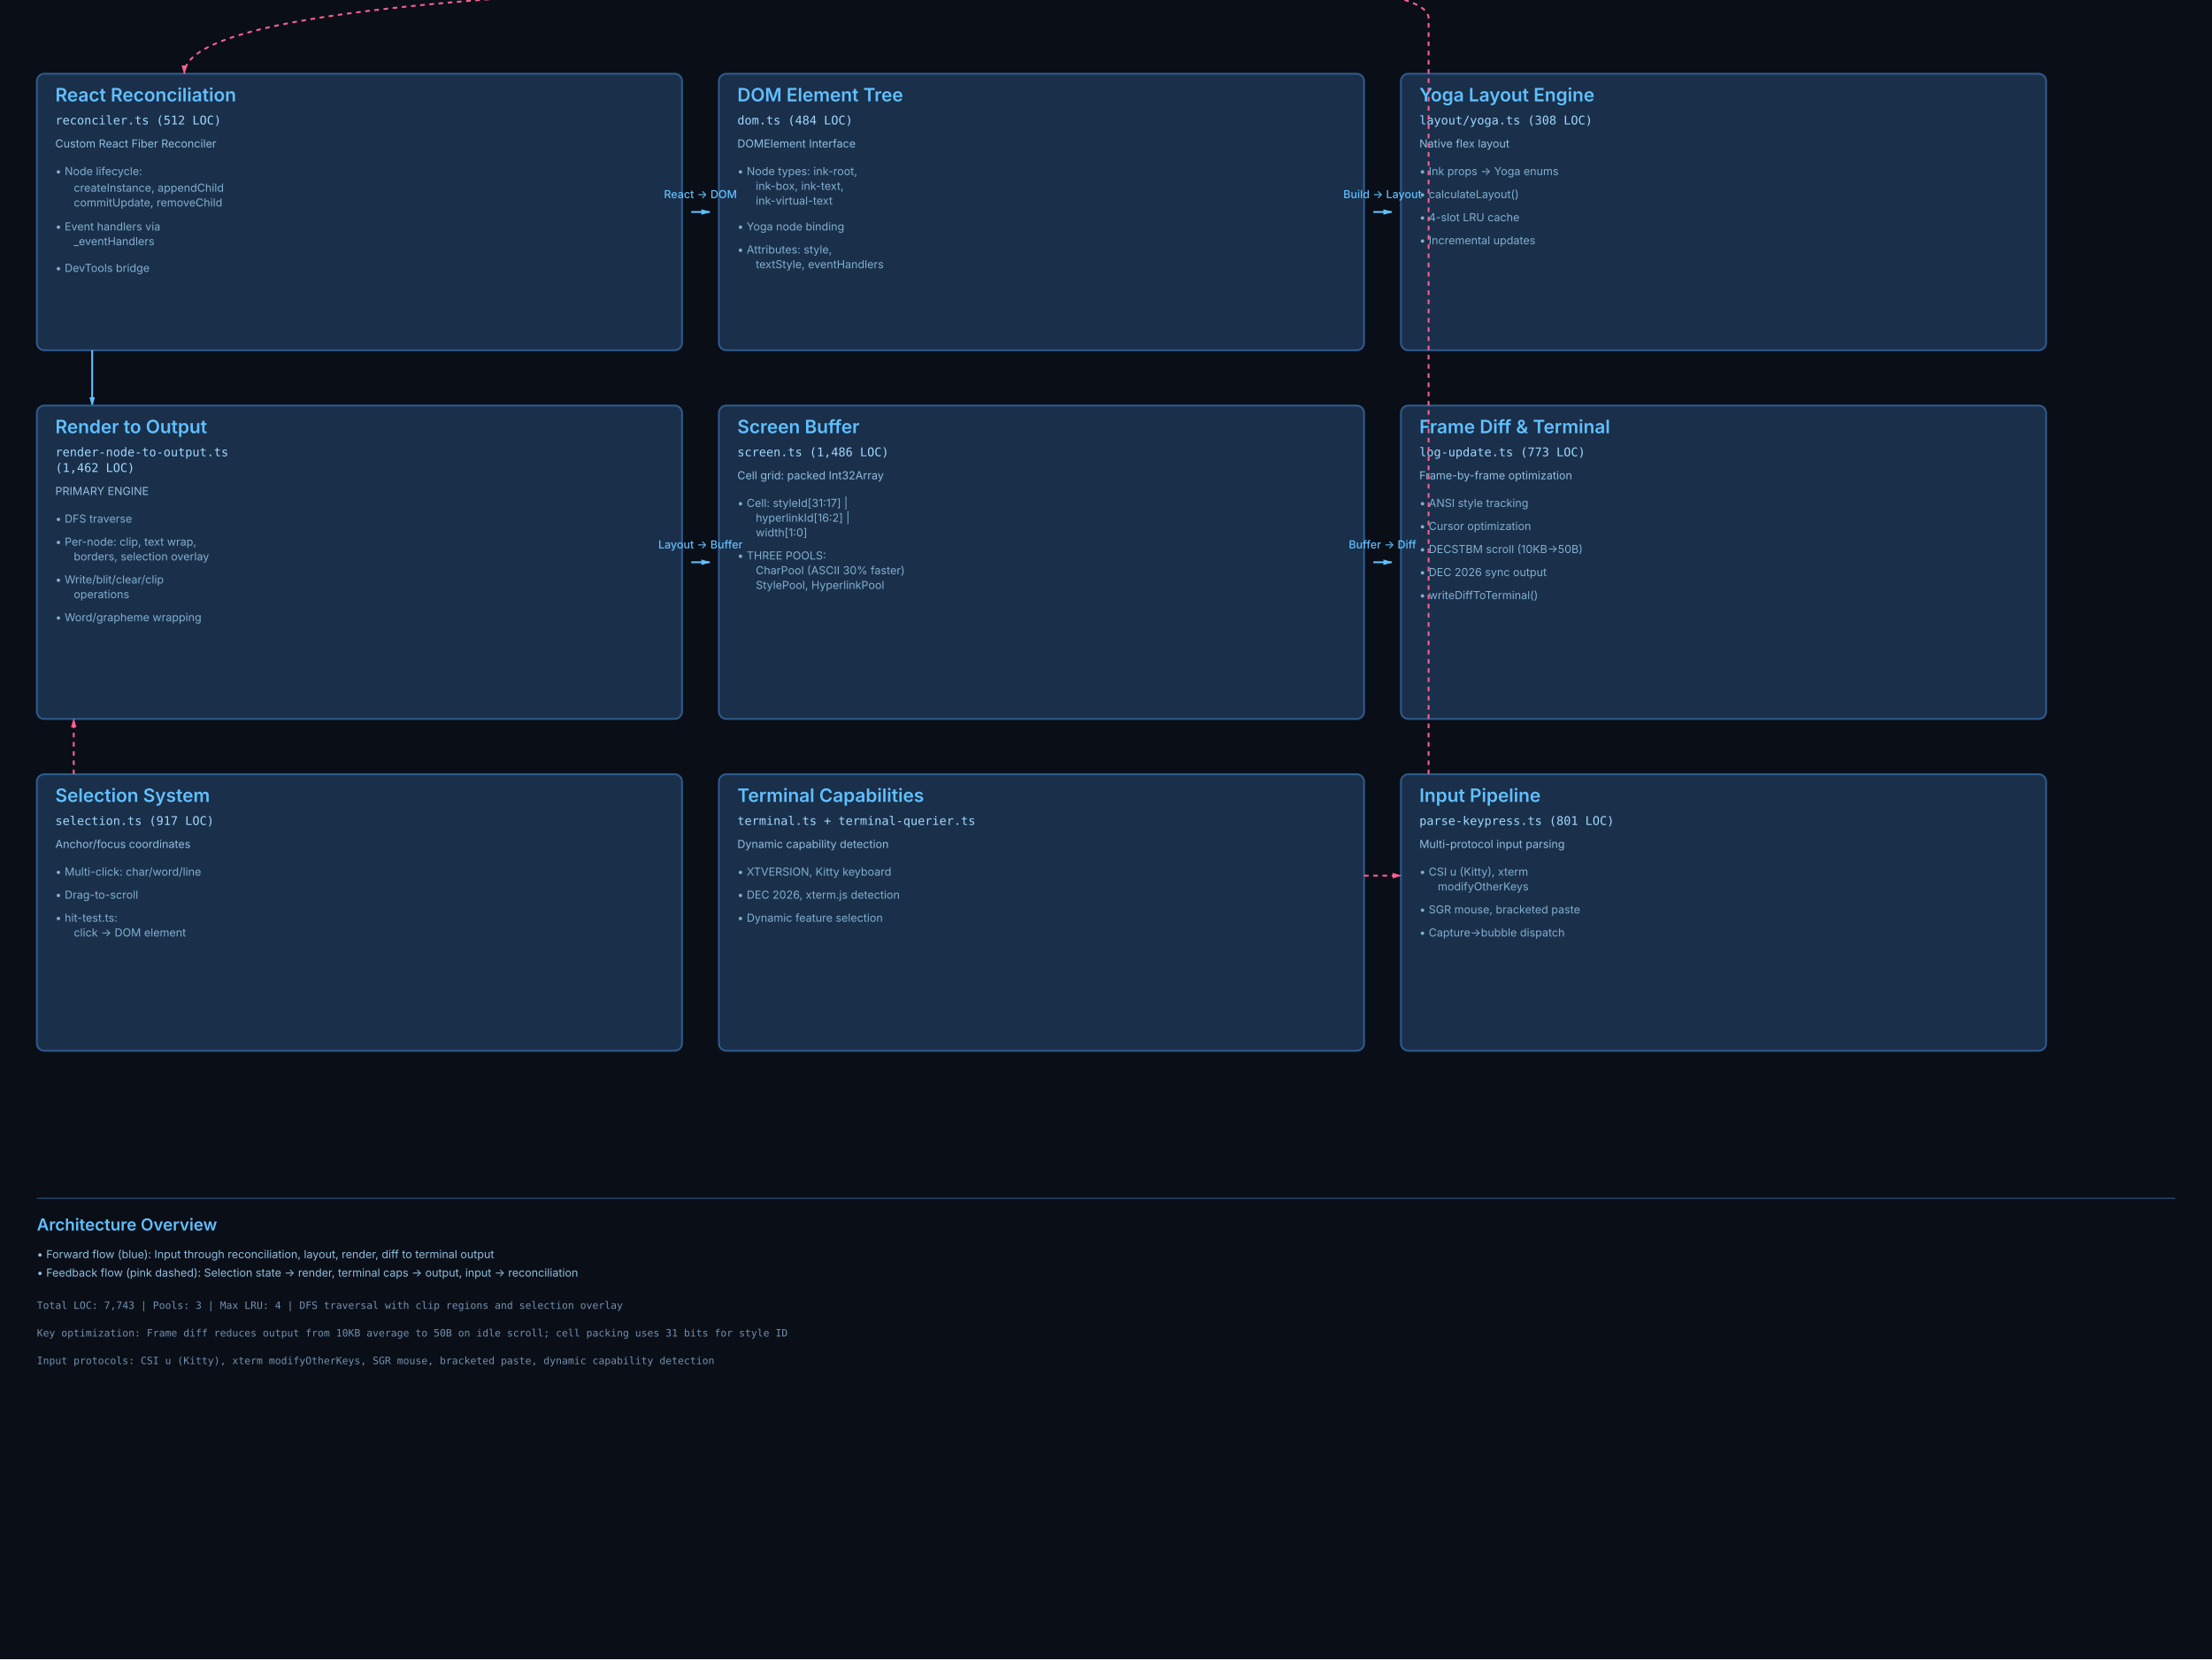
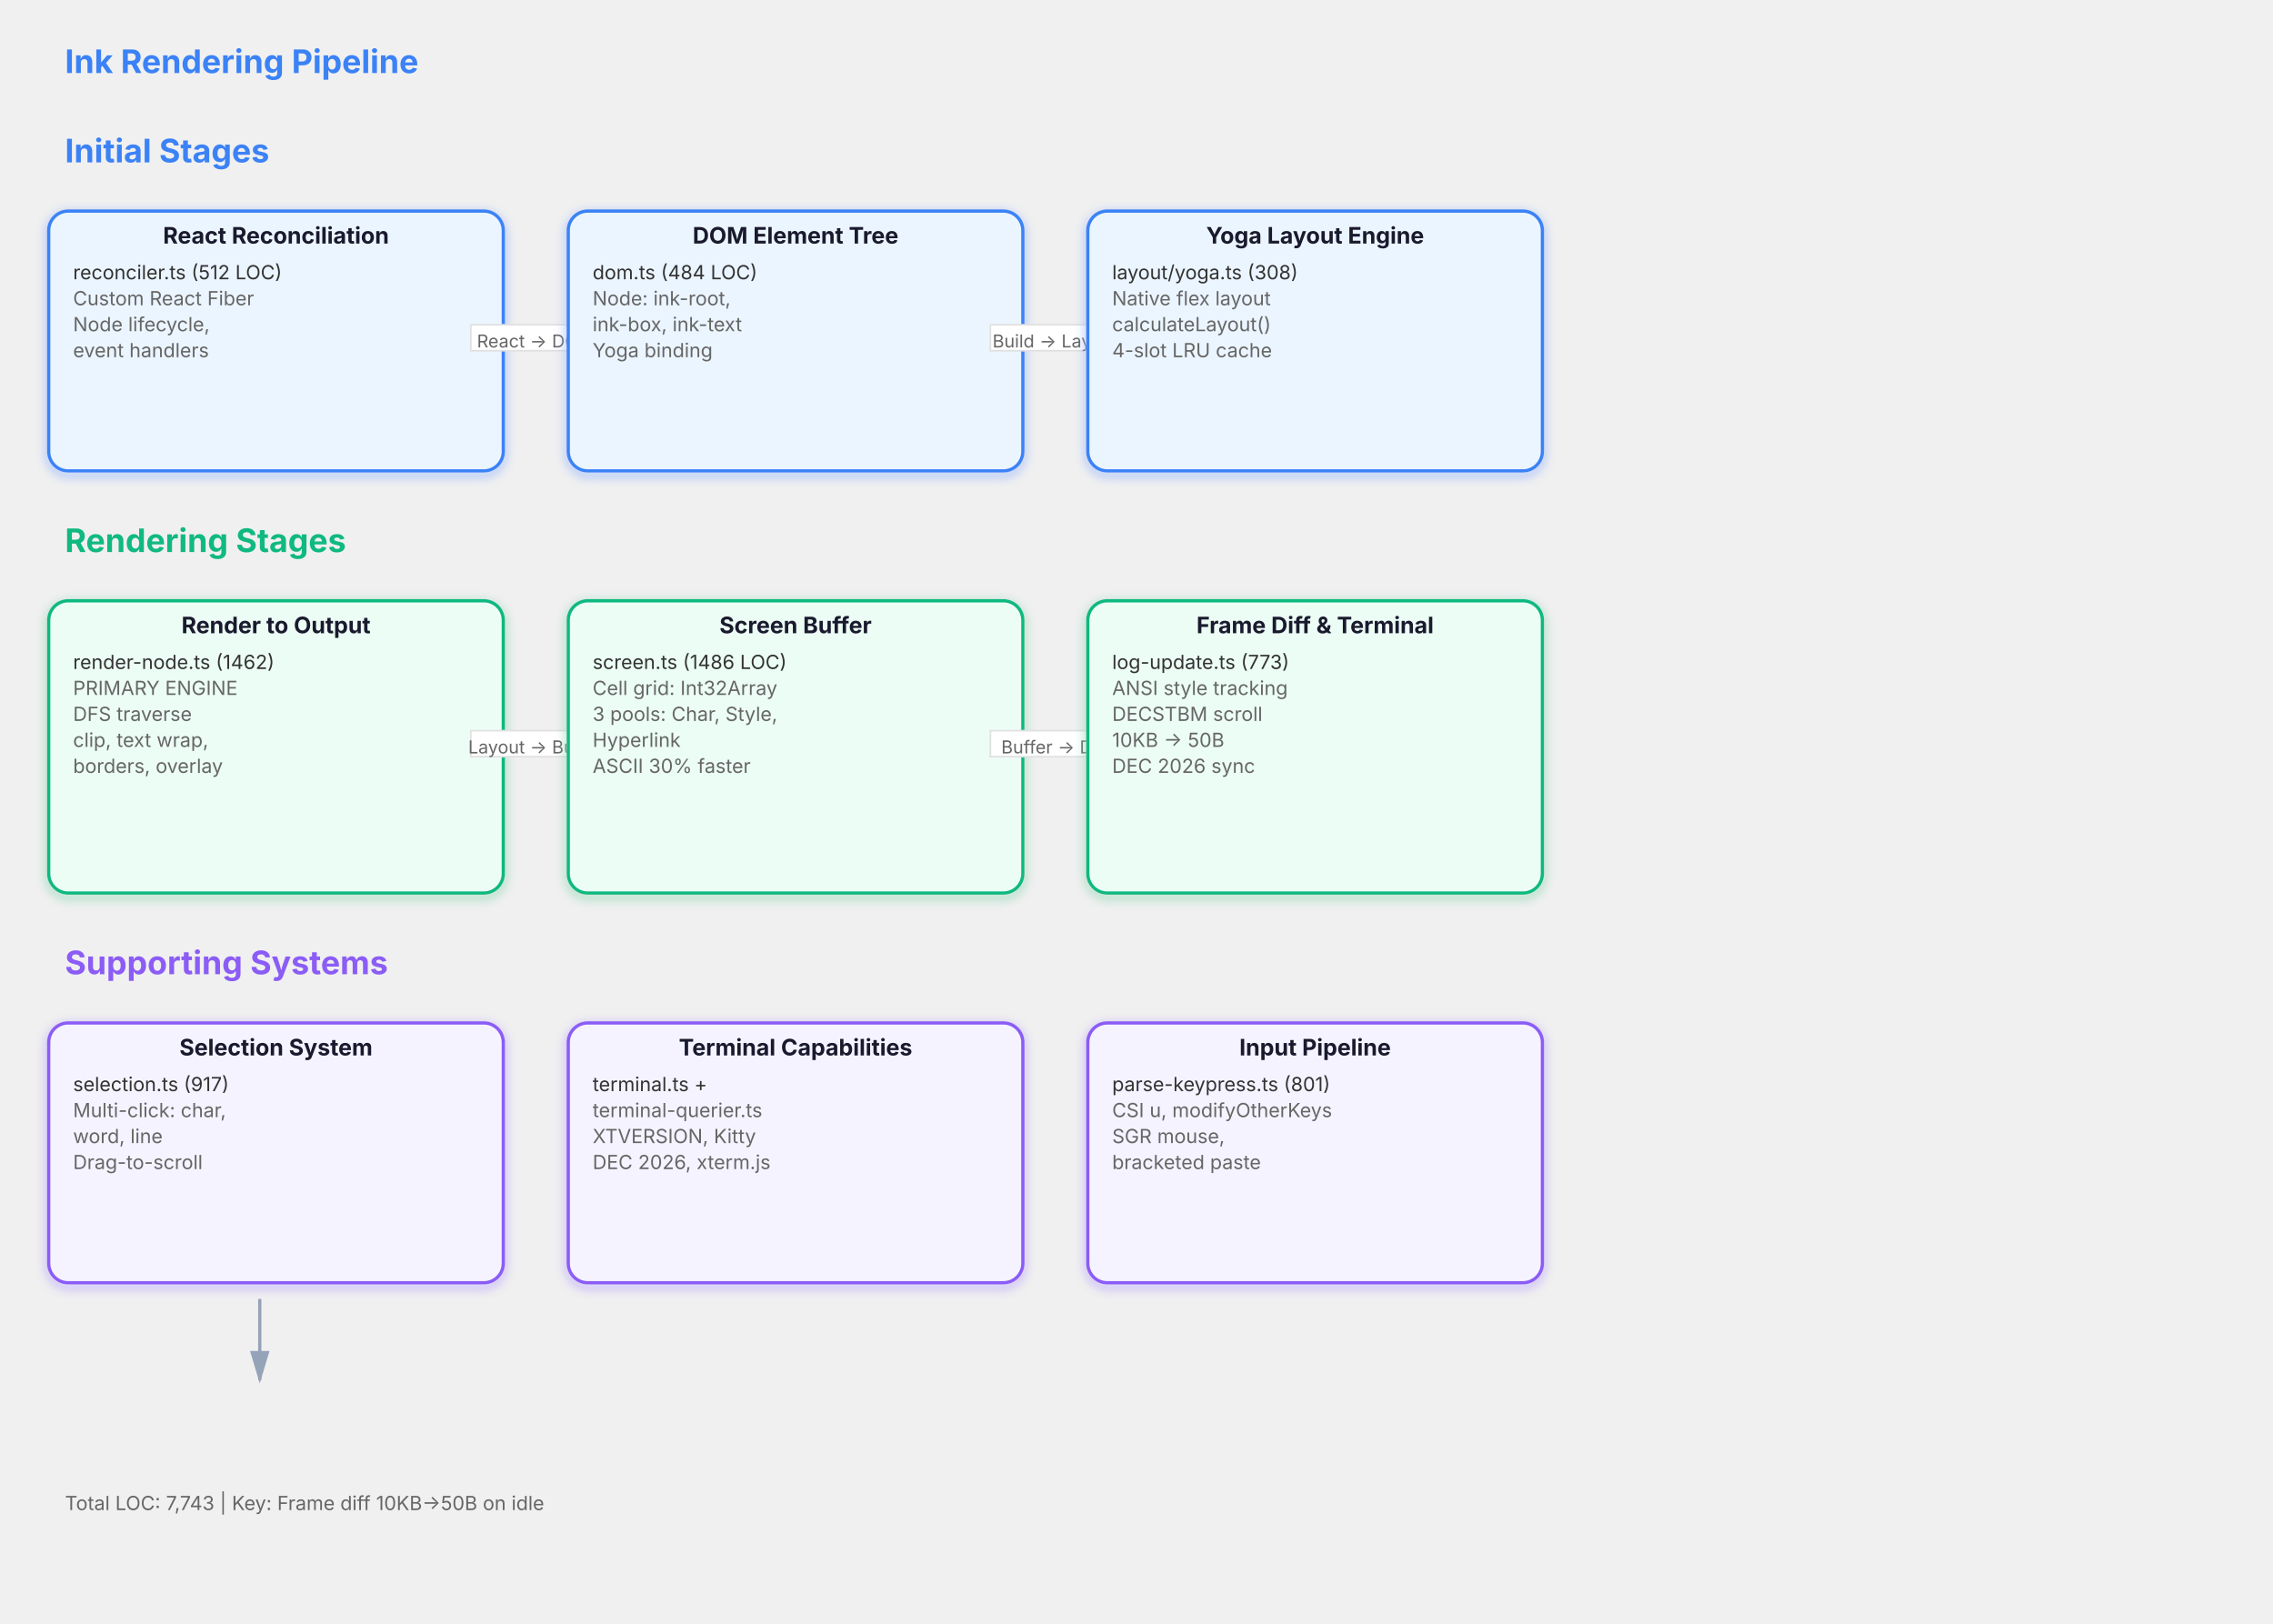
- <svg xmlns="http://www.w3.org/2000/svg" viewBox="0 0 2400 1800" font-family="'Inter', 'Segoe UI', system-ui, sans-serif">
+ <svg xmlns="http://www.w3.org/2000/svg" viewBox="0 0 1400 1000" width="1400px" height="1000px" style="background-color: #ffffff">
  <defs>
-     <marker id="arrowHead" markerWidth="10" markerHeight="10" refX="9" refY="3" orient="auto" markerUnits="userSpaceOnUse">
-       <polygon points="0 0, 10 3, 0 6" fill="#60c0ff" />
+     <filter id="dropShadow" x="-50%" y="-50%" width="200%" height="200%">
+       <feOffset in="SourceGraphic" dx="0" dy="2" />
+       <feGaussianBlur in="offsetblur" stdDeviation="3" />
+       <feMerge>
+         <feMergeNode />
+         <feMergeNode in="SourceGraphic" />
+       </feMerge>
+     </filter>
+     <marker id="arrowhead-arrow" markerWidth="10" markerHeight="10" refX="9" refY="3" orient="auto">
+       <polygon points="0 0, 10 3, 0 6" fill="#94A3B8" />
    </marker>
-     <marker id="arrowHeadFeedback" markerWidth="10" markerHeight="10" refX="9" refY="3" orient="auto" markerUnits="userSpaceOnUse">
-       <polygon points="0 0, 10 3, 0 6" fill="#ff6090" />
+     <marker id="arrowhead-green" markerWidth="10" markerHeight="10" refX="9" refY="3" orient="auto">
+       <polygon points="0 0, 10 3, 0 6" fill="#10B981" />
+     </marker>
+     <marker id="arrowhead-blue" markerWidth="10" markerHeight="10" refX="9" refY="3" orient="auto">
+       <polygon points="0 0, 10 3, 0 6" fill="#3B82F6" />
+     </marker>
+     <marker id="arrowhead-orange" markerWidth="10" markerHeight="10" refX="9" refY="3" orient="auto">
+       <polygon points="0 0, 10 3, 0 6" fill="#F97316" />
+     </marker>
+     <marker id="arrowhead-purple" markerWidth="10" markerHeight="10" refX="9" refY="3" orient="auto">
+       <polygon points="0 0, 10 3, 0 6" fill="#8B5CF6" />
+     </marker>
+     <marker id="arrowhead-red" markerWidth="10" markerHeight="10" refX="9" refY="3" orient="auto">
+       <polygon points="0 0, 10 3, 0 6" fill="#EF4444" />
    </marker>
  </defs>
-   <rect width="2400" height="1800" fill="#0a0e17" />
-   <rect x="40" y="80" width="700" height="300" class="stage-box" style="fill: #1a2f4a; stroke: #2d5a8c; stroke-width: 2;" rx="8" />
-   <text x="60" y="110" class="stage-title" style="font-size: 20px; font-weight: 600; fill: #60c0ff;">React Reconciliation</text>
-   <text x="60" y="135" class="stage-file" style="font-size: 13px; fill: #a0d8ff; font-family: 'JetBrains Mono', 'Fira Code', monospace;">reconciler.ts (512 LOC)</text>
-   <text x="60" y="160" class="stage-desc" style="font-size: 12px; fill: #90c0e0;">Custom React Fiber Reconciler</text>
-   <text x="60" y="190" class="stage-item" style="font-size: 12px; fill: #80b0d0;">• Node lifecycle:</text>
-   <text x="80" y="208" class="stage-item" style="font-size: 12px; fill: #80b0d0;">createInstance, appendChild</text>
-   <text x="80" y="224" class="stage-item" style="font-size: 12px; fill: #80b0d0;">commitUpdate, removeChild</text>
-   <text x="60" y="250" class="stage-item" style="font-size: 12px; fill: #80b0d0;">• Event handlers via</text>
-   <text x="80" y="266" class="stage-item" style="font-size: 12px; fill: #80b0d0;">_eventHandlers</text>
-   <text x="60" y="295" class="stage-item" style="font-size: 12px; fill: #80b0d0;">• DevTools bridge</text>
-   <rect x="780" y="80" width="700" height="300" class="stage-box" style="fill: #1a2f4a; stroke: #2d5a8c; stroke-width: 2;" rx="8" />
-   <text x="800" y="110" class="stage-title" style="font-size: 20px; font-weight: 600; fill: #60c0ff;">DOM Element Tree</text>
-   <text x="800" y="135" class="stage-file" style="font-size: 13px; fill: #a0d8ff; font-family: 'JetBrains Mono', 'Fira Code', monospace;">dom.ts (484 LOC)</text>
-   <text x="800" y="160" class="stage-desc" style="font-size: 12px; fill: #90c0e0;">DOMElement Interface</text>
-   <text x="800" y="190" class="stage-item" style="font-size: 12px; fill: #80b0d0;">• Node types: ink-root,</text>
-   <text x="820" y="206" class="stage-item" style="font-size: 12px; fill: #80b0d0;">ink-box, ink-text,</text>
-   <text x="820" y="222" class="stage-item" style="font-size: 12px; fill: #80b0d0;">ink-virtual-text</text>
-   <text x="800" y="250" class="stage-item" style="font-size: 12px; fill: #80b0d0;">• Yoga node binding</text>
-   <text x="800" y="275" class="stage-item" style="font-size: 12px; fill: #80b0d0;">• Attributes: style,</text>
-   <text x="820" y="291" class="stage-item" style="font-size: 12px; fill: #80b0d0;">textStyle, eventHandlers</text>
-   <rect x="1520" y="80" width="700" height="300" class="stage-box" style="fill: #1a2f4a; stroke: #2d5a8c; stroke-width: 2;" rx="8" />
-   <text x="1540" y="110" class="stage-title" style="font-size: 20px; font-weight: 600; fill: #60c0ff;">Yoga Layout Engine</text>
-   <text x="1540" y="135" class="stage-file" style="font-size: 13px; fill: #a0d8ff; font-family: 'JetBrains Mono', 'Fira Code', monospace;">layout/yoga.ts (308 LOC)</text>
-   <text x="1540" y="160" class="stage-desc" style="font-size: 12px; fill: #90c0e0;">Native flex layout</text>
-   <text x="1540" y="190" class="stage-item" style="font-size: 12px; fill: #80b0d0;">• Ink props → Yoga enums</text>
-   <text x="1540" y="215" class="stage-item" style="font-size: 12px; fill: #80b0d0;">• calculateLayout()</text>
-   <text x="1540" y="240" class="stage-item" style="font-size: 12px; fill: #80b0d0;">• 4-slot LRU cache</text>
-   <text x="1540" y="265" class="stage-item" style="font-size: 12px; fill: #80b0d0;">• Incremental updates</text>
-   <path d="M 750 230 L 770 230" stroke="#60c0ff" stroke-width="2" fill="none" marker-end="url(#arrowHead)" />
-   <text x="760" y="215" class="arrow-label" style="font-size: 12px; fill: #60c0ff; font-weight: 500; text-anchor: middle;">React → DOM</text>
-   <path d="M 1490 230 L 1510 230" stroke="#60c0ff" stroke-width="2" fill="none" marker-end="url(#arrowHead)" />
-   <text x="1500" y="215" class="arrow-label" style="font-size: 12px; fill: #60c0ff; font-weight: 500; text-anchor: middle;">Build → Layout</text>
-   <path d="M 100 380 L 100 440" stroke="#60c0ff" stroke-width="2" fill="none" marker-end="url(#arrowHead)" />
-   <rect x="40" y="440" width="700" height="340" class="stage-box" style="fill: #1a2f4a; stroke: #2d5a8c; stroke-width: 2;" rx="8" />
-   <text x="60" y="470" class="stage-title" style="font-size: 20px; font-weight: 600; fill: #60c0ff;">Render to Output</text>
-   <text x="60" y="495" class="stage-file" style="font-size: 13px; fill: #a0d8ff; font-family: 'JetBrains Mono', 'Fira Code', monospace;">render-node-to-output.ts</text>
-   <text x="60" y="512" class="stage-file" style="font-size: 13px; fill: #a0d8ff; font-family: 'JetBrains Mono', 'Fira Code', monospace;">(1,462 LOC)</text>
-   <text x="60" y="537" class="stage-desc" style="font-size: 12px; fill: #90c0e0;">PRIMARY ENGINE</text>
-   <text x="60" y="567" class="stage-item" style="font-size: 12px; fill: #80b0d0;">• DFS traverse</text>
-   <text x="60" y="592" class="stage-item" style="font-size: 12px; fill: #80b0d0;">• Per-node: clip, text wrap,</text>
-   <text x="80" y="608" class="stage-item" style="font-size: 12px; fill: #80b0d0;">borders, selection overlay</text>
-   <text x="60" y="633" class="stage-item" style="font-size: 12px; fill: #80b0d0;">• Write/blit/clear/clip</text>
-   <text x="80" y="649" class="stage-item" style="font-size: 12px; fill: #80b0d0;">operations</text>
-   <text x="60" y="674" class="stage-item" style="font-size: 12px; fill: #80b0d0;">• Word/grapheme wrapping</text>
-   <rect x="780" y="440" width="700" height="340" class="stage-box" style="fill: #1a2f4a; stroke: #2d5a8c; stroke-width: 2;" rx="8" />
-   <text x="800" y="470" class="stage-title" style="font-size: 20px; font-weight: 600; fill: #60c0ff;">Screen Buffer</text>
-   <text x="800" y="495" class="stage-file" style="font-size: 13px; fill: #a0d8ff; font-family: 'JetBrains Mono', 'Fira Code', monospace;">screen.ts (1,486 LOC)</text>
-   <text x="800" y="520" class="stage-desc" style="font-size: 12px; fill: #90c0e0;">Cell grid: packed Int32Array</text>
-   <text x="800" y="550" class="stage-item" style="font-size: 12px; fill: #80b0d0;">• Cell: styleId[31:17] |</text>
-   <text x="820" y="566" class="stage-item" style="font-size: 12px; fill: #80b0d0;">hyperlinkId[16:2] |</text>
-   <text x="820" y="582" class="stage-item" style="font-size: 12px; fill: #80b0d0;">width[1:0]</text>
-   <text x="800" y="607" class="stage-item" style="font-size: 12px; fill: #80b0d0;">• THREE POOLS:</text>
-   <text x="820" y="623" class="stage-item" style="font-size: 12px; fill: #80b0d0;">CharPool (ASCII 30% faster)</text>
-   <text x="820" y="639" class="stage-item" style="font-size: 12px; fill: #80b0d0;">StylePool, HyperlinkPool</text>
-   <rect x="1520" y="440" width="700" height="340" class="stage-box" style="fill: #1a2f4a; stroke: #2d5a8c; stroke-width: 2;" rx="8" />
-   <text x="1540" y="470" class="stage-title" style="font-size: 20px; font-weight: 600; fill: #60c0ff;">Frame Diff &amp; Terminal</text>
-   <text x="1540" y="495" class="stage-file" style="font-size: 13px; fill: #a0d8ff; font-family: 'JetBrains Mono', 'Fira Code', monospace;">log-update.ts (773 LOC)</text>
-   <text x="1540" y="520" class="stage-desc" style="font-size: 12px; fill: #90c0e0;">Frame-by-frame optimization</text>
-   <text x="1540" y="550" class="stage-item" style="font-size: 12px; fill: #80b0d0;">• ANSI style tracking</text>
-   <text x="1540" y="575" class="stage-item" style="font-size: 12px; fill: #80b0d0;">• Cursor optimization</text>
-   <text x="1540" y="600" class="stage-item" style="font-size: 12px; fill: #80b0d0;">• DECSTBM scroll (10KB→50B)</text>
-   <text x="1540" y="625" class="stage-item" style="font-size: 12px; fill: #80b0d0;">• DEC 2026 sync output</text>
-   <text x="1540" y="650" class="stage-item" style="font-size: 12px; fill: #80b0d0;">• writeDiffToTerminal()</text>
-   <path d="M 750 610 L 770 610" stroke="#60c0ff" stroke-width="2" fill="none" marker-end="url(#arrowHead)" />
-   <text x="760" y="595" class="arrow-label" style="font-size: 12px; fill: #60c0ff; font-weight: 500; text-anchor: middle;">Layout → Buffer</text>
-   <path d="M 1490 610 L 1510 610" stroke="#60c0ff" stroke-width="2" fill="none" marker-end="url(#arrowHead)" />
-   <text x="1500" y="595" class="arrow-label" style="font-size: 12px; fill: #60c0ff; font-weight: 500; text-anchor: middle;">Buffer → Diff</text>
-   <rect x="40" y="840" width="700" height="300" class="stage-box" style="fill: #1a2f4a; stroke: #2d5a8c; stroke-width: 2;" rx="8" />
-   <text x="60" y="870" class="stage-title" style="font-size: 20px; font-weight: 600; fill: #60c0ff;">Selection System</text>
-   <text x="60" y="895" class="stage-file" style="font-size: 13px; fill: #a0d8ff; font-family: 'JetBrains Mono', 'Fira Code', monospace;">selection.ts (917 LOC)</text>
-   <text x="60" y="920" class="stage-desc" style="font-size: 12px; fill: #90c0e0;">Anchor/focus coordinates</text>
-   <text x="60" y="950" class="stage-item" style="font-size: 12px; fill: #80b0d0;">• Multi-click: char/word/line</text>
-   <text x="60" y="975" class="stage-item" style="font-size: 12px; fill: #80b0d0;">• Drag-to-scroll</text>
-   <text x="60" y="1000" class="stage-item" style="font-size: 12px; fill: #80b0d0;">• hit-test.ts:</text>
-   <text x="80" y="1016" class="stage-item" style="font-size: 12px; fill: #80b0d0;">click → DOM element</text>
-   <rect x="780" y="840" width="700" height="300" class="stage-box" style="fill: #1a2f4a; stroke: #2d5a8c; stroke-width: 2;" rx="8" />
-   <text x="800" y="870" class="stage-title" style="font-size: 20px; font-weight: 600; fill: #60c0ff;">Terminal Capabilities</text>
-   <text x="800" y="895" class="stage-file" style="font-size: 13px; fill: #a0d8ff; font-family: 'JetBrains Mono', 'Fira Code', monospace;">terminal.ts + terminal-querier.ts</text>
-   <text x="800" y="920" class="stage-desc" style="font-size: 12px; fill: #90c0e0;">Dynamic capability detection</text>
-   <text x="800" y="950" class="stage-item" style="font-size: 12px; fill: #80b0d0;">• XTVERSION, Kitty keyboard</text>
-   <text x="800" y="975" class="stage-item" style="font-size: 12px; fill: #80b0d0;">• DEC 2026, xterm.js detection</text>
-   <text x="800" y="1000" class="stage-item" style="font-size: 12px; fill: #80b0d0;">• Dynamic feature selection</text>
-   <rect x="1520" y="840" width="700" height="300" class="stage-box" style="fill: #1a2f4a; stroke: #2d5a8c; stroke-width: 2;" rx="8" />
-   <text x="1540" y="870" class="stage-title" style="font-size: 20px; font-weight: 600; fill: #60c0ff;">Input Pipeline</text>
-   <text x="1540" y="895" class="stage-file" style="font-size: 13px; fill: #a0d8ff; font-family: 'JetBrains Mono', 'Fira Code', monospace;">parse-keypress.ts (801 LOC)</text>
-   <text x="1540" y="920" class="stage-desc" style="font-size: 12px; fill: #90c0e0;">Multi-protocol input parsing</text>
-   <text x="1540" y="950" class="stage-item" style="font-size: 12px; fill: #80b0d0;">• CSI u (Kitty), xterm</text>
-   <text x="1560" y="966" class="stage-item" style="font-size: 12px; fill: #80b0d0;">modifyOtherKeys</text>
-   <text x="1540" y="991" class="stage-item" style="font-size: 12px; fill: #80b0d0;">• SGR mouse, bracketed paste</text>
-   <text x="1540" y="1016" class="stage-item" style="font-size: 12px; fill: #80b0d0;">• Capture→bubble dispatch</text>
-   <path d="M 80 840 L 80 780" stroke="#ff6090" stroke-width="2" stroke-dasharray="5,5" fill="none" marker-end="url(#arrowHeadFeedback)" />
-   <path d="M 1480 950 L 1520 950" stroke="#ff6090" stroke-width="2" stroke-dasharray="5,5" fill="none" marker-end="url(#arrowHeadFeedback)" />
-   <path d="M 1550 840 L 1550 20 Q 1550 -20 1250 -20 Q 200 -20 200 80" stroke="#ff6090" stroke-width="2" stroke-dasharray="5,5" fill="none" marker-end="url(#arrowHeadFeedback)" />
-   <line x1="40" y1="1300" x2="2360" y2="1300" stroke="#2d5a8c" stroke-width="1" />
-   <text x="40" y="1335" class="legend-title" style="font-size: 18px; font-weight: 600; fill: #60c0ff;">Architecture Overview</text>
-   <text x="40" y="1365" class="legend-item" style="font-size: 12px; fill: #90c0e0;">• Forward flow (blue): Input through reconciliation, layout, render, diff to terminal output</text>
-   <text x="40" y="1385" class="legend-item" style="font-size: 12px; fill: #90c0e0;">• Feedback flow (pink dashed): Selection state → render, terminal caps → output, input → reconciliation</text>
-   <text x="40" y="1420" class="metrics-label" style="font-size: 11px; fill: #7090b0; font-family: 'JetBrains Mono', 'Fira Code', monospace;">Total LOC: 7,743 | Pools: 3 | Max LRU: 4 | DFS traversal with clip regions and selection overlay</text>
-   <text x="40" y="1450" class="metrics-label" style="font-size: 11px; fill: #7090b0; font-family: 'JetBrains Mono', 'Fira Code', monospace;">Key optimization: Frame diff reduces output from 10KB average to 50B on idle scroll; cell packing uses 31 bits for style ID</text>
-   <text x="40" y="1480" class="metrics-label" style="font-size: 11px; fill: #7090b0; font-family: 'JetBrains Mono', 'Fira Code', monospace;">Input protocols: CSI u (Kitty), xterm modifyOtherKeys, SGR mouse, bracketed paste, dynamic capability detection</text>
+   <text x="40" y="45" font-family="Inter, system-ui, sans-serif" font-size="20" font-weight="bold" fill="#3B82F6">Ink Rendering Pipeline</text>
+   <text x="40" y="100" font-family="Inter, system-ui, sans-serif" font-size="20" font-weight="bold" fill="#3B82F6">Initial Stages</text>
+   <rect x="30" y="130" width="280" height="160" rx="12" fill="#EBF5FF" stroke="#3B82F6" stroke-width="2" filter="url(#dropShadow)" />
+   <text x="170" y="150" text-anchor="middle" font-family="Inter, system-ui, sans-serif" font-size="14" font-weight="bold" fill="#1a1a2e">React Reconciliation</text>
+   <text x="45" y="172" font-family="Inter, system-ui, sans-serif" font-size="12" fill="#333333">reconciler.ts (512 LOC)</text>
+   <text x="45" y="188" font-family="Inter, system-ui, sans-serif" font-size="12" fill="#666666">Custom React Fiber</text>
+   <text x="45" y="204" font-family="Inter, system-ui, sans-serif" font-size="12" fill="#666666">Node lifecycle,</text>
+   <text x="45" y="220" font-family="Inter, system-ui, sans-serif" font-size="12" fill="#666666">event handlers</text>
+   <line x1="310" y1="210" x2="350" y2="210" stroke="#94A3B8" stroke-width="2" marker-end="url(#arrowhead-arrow)" />
+   <rect x="290.0" y="200.0" width="80" height="16" fill="#ffffff" stroke="#e0e0e0" stroke-width="1" />
+   <text x="330.0" y="214.0" text-anchor="middle" font-family="Inter, system-ui, sans-serif" font-size="11" fill="#666666">React -&gt; DOM</text>
+   <rect x="350" y="130" width="280" height="160" rx="12" fill="#EBF5FF" stroke="#3B82F6" stroke-width="2" filter="url(#dropShadow)" />
+   <text x="490" y="150" text-anchor="middle" font-family="Inter, system-ui, sans-serif" font-size="14" font-weight="bold" fill="#1a1a2e">DOM Element Tree</text>
+   <text x="365" y="172" font-family="Inter, system-ui, sans-serif" font-size="12" fill="#333333">dom.ts (484 LOC)</text>
+   <text x="365" y="188" font-family="Inter, system-ui, sans-serif" font-size="12" fill="#666666">Node: ink-root,</text>
+   <text x="365" y="204" font-family="Inter, system-ui, sans-serif" font-size="12" fill="#666666">ink-box, ink-text</text>
+   <text x="365" y="220" font-family="Inter, system-ui, sans-serif" font-size="12" fill="#666666">Yoga binding</text>
+   <line x1="630" y1="210" x2="670" y2="210" stroke="#94A3B8" stroke-width="2" marker-end="url(#arrowhead-arrow)" />
+   <rect x="610.0" y="200.0" width="80" height="16" fill="#ffffff" stroke="#e0e0e0" stroke-width="1" />
+   <text x="650.0" y="214.0" text-anchor="middle" font-family="Inter, system-ui, sans-serif" font-size="11" fill="#666666">Build -&gt; Layout</text>
+   <rect x="670" y="130" width="280" height="160" rx="12" fill="#EBF5FF" stroke="#3B82F6" stroke-width="2" filter="url(#dropShadow)" />
+   <text x="810" y="150" text-anchor="middle" font-family="Inter, system-ui, sans-serif" font-size="14" font-weight="bold" fill="#1a1a2e">Yoga Layout Engine</text>
+   <text x="685" y="172" font-family="Inter, system-ui, sans-serif" font-size="12" fill="#333333">layout/yoga.ts (308)</text>
+   <text x="685" y="188" font-family="Inter, system-ui, sans-serif" font-size="12" fill="#666666">Native flex layout</text>
+   <text x="685" y="204" font-family="Inter, system-ui, sans-serif" font-size="12" fill="#666666">calculateLayout()</text>
+   <text x="685" y="220" font-family="Inter, system-ui, sans-serif" font-size="12" fill="#666666">4-slot LRU cache</text>
+   <text x="40" y="340" font-family="Inter, system-ui, sans-serif" font-size="20" font-weight="bold" fill="#10B981">Rendering Stages</text>
+   <rect x="30" y="370" width="280" height="180" rx="12" fill="#ECFDF5" stroke="#10B981" stroke-width="2" filter="url(#dropShadow)" />
+   <text x="170" y="390" text-anchor="middle" font-family="Inter, system-ui, sans-serif" font-size="14" font-weight="bold" fill="#1a1a2e">Render to Output</text>
+   <text x="45" y="412" font-family="Inter, system-ui, sans-serif" font-size="12" fill="#333333">render-node.ts (1462)</text>
+   <text x="45" y="428" font-family="Inter, system-ui, sans-serif" font-size="12" fill="#666666">PRIMARY ENGINE</text>
+   <text x="45" y="444" font-family="Inter, system-ui, sans-serif" font-size="12" fill="#666666">DFS traverse</text>
+   <text x="45" y="460" font-family="Inter, system-ui, sans-serif" font-size="12" fill="#666666">clip, text wrap,</text>
+   <text x="45" y="476" font-family="Inter, system-ui, sans-serif" font-size="12" fill="#666666">borders, overlay</text>
+   <line x1="310" y1="460" x2="350" y2="460" stroke="#94A3B8" stroke-width="2" marker-end="url(#arrowhead-arrow)" />
+   <rect x="290.0" y="450.0" width="80" height="16" fill="#ffffff" stroke="#e0e0e0" stroke-width="1" />
+   <text x="330.0" y="464.0" text-anchor="middle" font-family="Inter, system-ui, sans-serif" font-size="11" fill="#666666">Layout -&gt; Buffer</text>
+   <rect x="350" y="370" width="280" height="180" rx="12" fill="#ECFDF5" stroke="#10B981" stroke-width="2" filter="url(#dropShadow)" />
+   <text x="490" y="390" text-anchor="middle" font-family="Inter, system-ui, sans-serif" font-size="14" font-weight="bold" fill="#1a1a2e">Screen Buffer</text>
+   <text x="365" y="412" font-family="Inter, system-ui, sans-serif" font-size="12" fill="#333333">screen.ts (1486 LOC)</text>
+   <text x="365" y="428" font-family="Inter, system-ui, sans-serif" font-size="12" fill="#666666">Cell grid: Int32Array</text>
+   <text x="365" y="444" font-family="Inter, system-ui, sans-serif" font-size="12" fill="#666666">3 pools: Char, Style,</text>
+   <text x="365" y="460" font-family="Inter, system-ui, sans-serif" font-size="12" fill="#666666">Hyperlink</text>
+   <text x="365" y="476" font-family="Inter, system-ui, sans-serif" font-size="12" fill="#666666">ASCII 30% faster</text>
+   <line x1="630" y1="460" x2="670" y2="460" stroke="#94A3B8" stroke-width="2" marker-end="url(#arrowhead-arrow)" />
+   <rect x="610.0" y="450.0" width="80" height="16" fill="#ffffff" stroke="#e0e0e0" stroke-width="1" />
+   <text x="650.0" y="464.0" text-anchor="middle" font-family="Inter, system-ui, sans-serif" font-size="11" fill="#666666">Buffer -&gt; Diff</text>
+   <rect x="670" y="370" width="280" height="180" rx="12" fill="#ECFDF5" stroke="#10B981" stroke-width="2" filter="url(#dropShadow)" />
+   <text x="810" y="390" text-anchor="middle" font-family="Inter, system-ui, sans-serif" font-size="14" font-weight="bold" fill="#1a1a2e">Frame Diff &amp; Terminal</text>
+   <text x="685" y="412" font-family="Inter, system-ui, sans-serif" font-size="12" fill="#333333">log-update.ts (773)</text>
+   <text x="685" y="428" font-family="Inter, system-ui, sans-serif" font-size="12" fill="#666666">ANSI style tracking</text>
+   <text x="685" y="444" font-family="Inter, system-ui, sans-serif" font-size="12" fill="#666666">DECSTBM scroll</text>
+   <text x="685" y="460" font-family="Inter, system-ui, sans-serif" font-size="12" fill="#666666">10KB -&gt; 50B</text>
+   <text x="685" y="476" font-family="Inter, system-ui, sans-serif" font-size="12" fill="#666666">DEC 2026 sync</text>
+   <text x="40" y="600" font-family="Inter, system-ui, sans-serif" font-size="20" font-weight="bold" fill="#8B5CF6">Supporting Systems</text>
+   <rect x="30" y="630" width="280" height="160" rx="12" fill="#F5F3FF" stroke="#8B5CF6" stroke-width="2" filter="url(#dropShadow)" />
+   <text x="170" y="650" text-anchor="middle" font-family="Inter, system-ui, sans-serif" font-size="14" font-weight="bold" fill="#1a1a2e">Selection System</text>
+   <text x="45" y="672" font-family="Inter, system-ui, sans-serif" font-size="12" fill="#333333">selection.ts (917)</text>
+   <text x="45" y="688" font-family="Inter, system-ui, sans-serif" font-size="12" fill="#666666">Multi-click: char,</text>
+   <text x="45" y="704" font-family="Inter, system-ui, sans-serif" font-size="12" fill="#666666">word, line</text>
+   <text x="45" y="720" font-family="Inter, system-ui, sans-serif" font-size="12" fill="#666666">Drag-to-scroll</text>
+   <rect x="350" y="630" width="280" height="160" rx="12" fill="#F5F3FF" stroke="#8B5CF6" stroke-width="2" filter="url(#dropShadow)" />
+   <text x="490" y="650" text-anchor="middle" font-family="Inter, system-ui, sans-serif" font-size="14" font-weight="bold" fill="#1a1a2e">Terminal Capabilities</text>
+   <text x="365" y="672" font-family="Inter, system-ui, sans-serif" font-size="12" fill="#333333">terminal.ts +</text>
+   <text x="365" y="688" font-family="Inter, system-ui, sans-serif" font-size="12" fill="#666666">terminal-querier.ts</text>
+   <text x="365" y="704" font-family="Inter, system-ui, sans-serif" font-size="12" fill="#666666">XTVERSION, Kitty</text>
+   <text x="365" y="720" font-family="Inter, system-ui, sans-serif" font-size="12" fill="#666666">DEC 2026, xterm.js</text>
+   <rect x="670" y="630" width="280" height="160" rx="12" fill="#F5F3FF" stroke="#8B5CF6" stroke-width="2" filter="url(#dropShadow)" />
+   <text x="810" y="650" text-anchor="middle" font-family="Inter, system-ui, sans-serif" font-size="14" font-weight="bold" fill="#1a1a2e">Input Pipeline</text>
+   <text x="685" y="672" font-family="Inter, system-ui, sans-serif" font-size="12" fill="#333333">parse-keypress.ts (801)</text>
+   <text x="685" y="688" font-family="Inter, system-ui, sans-serif" font-size="12" fill="#666666">CSI u, modifyOtherKeys</text>
+   <text x="685" y="704" font-family="Inter, system-ui, sans-serif" font-size="12" fill="#666666">SGR mouse,</text>
+   <text x="685" y="720" font-family="Inter, system-ui, sans-serif" font-size="12" fill="#666666">bracketed paste</text>
+   <line x1="160" y1="800" x2="160" y2="850" stroke="#94A3B8" stroke-width="2" marker-end="url(#arrowhead-arrow)" />
+   <text x="40" y="930" font-family="Inter, system-ui, sans-serif" font-size="12" fill="#666666">Total LOC: 7,743 | Key: Frame diff 10KB-&gt;50B on idle</text>
</svg>
